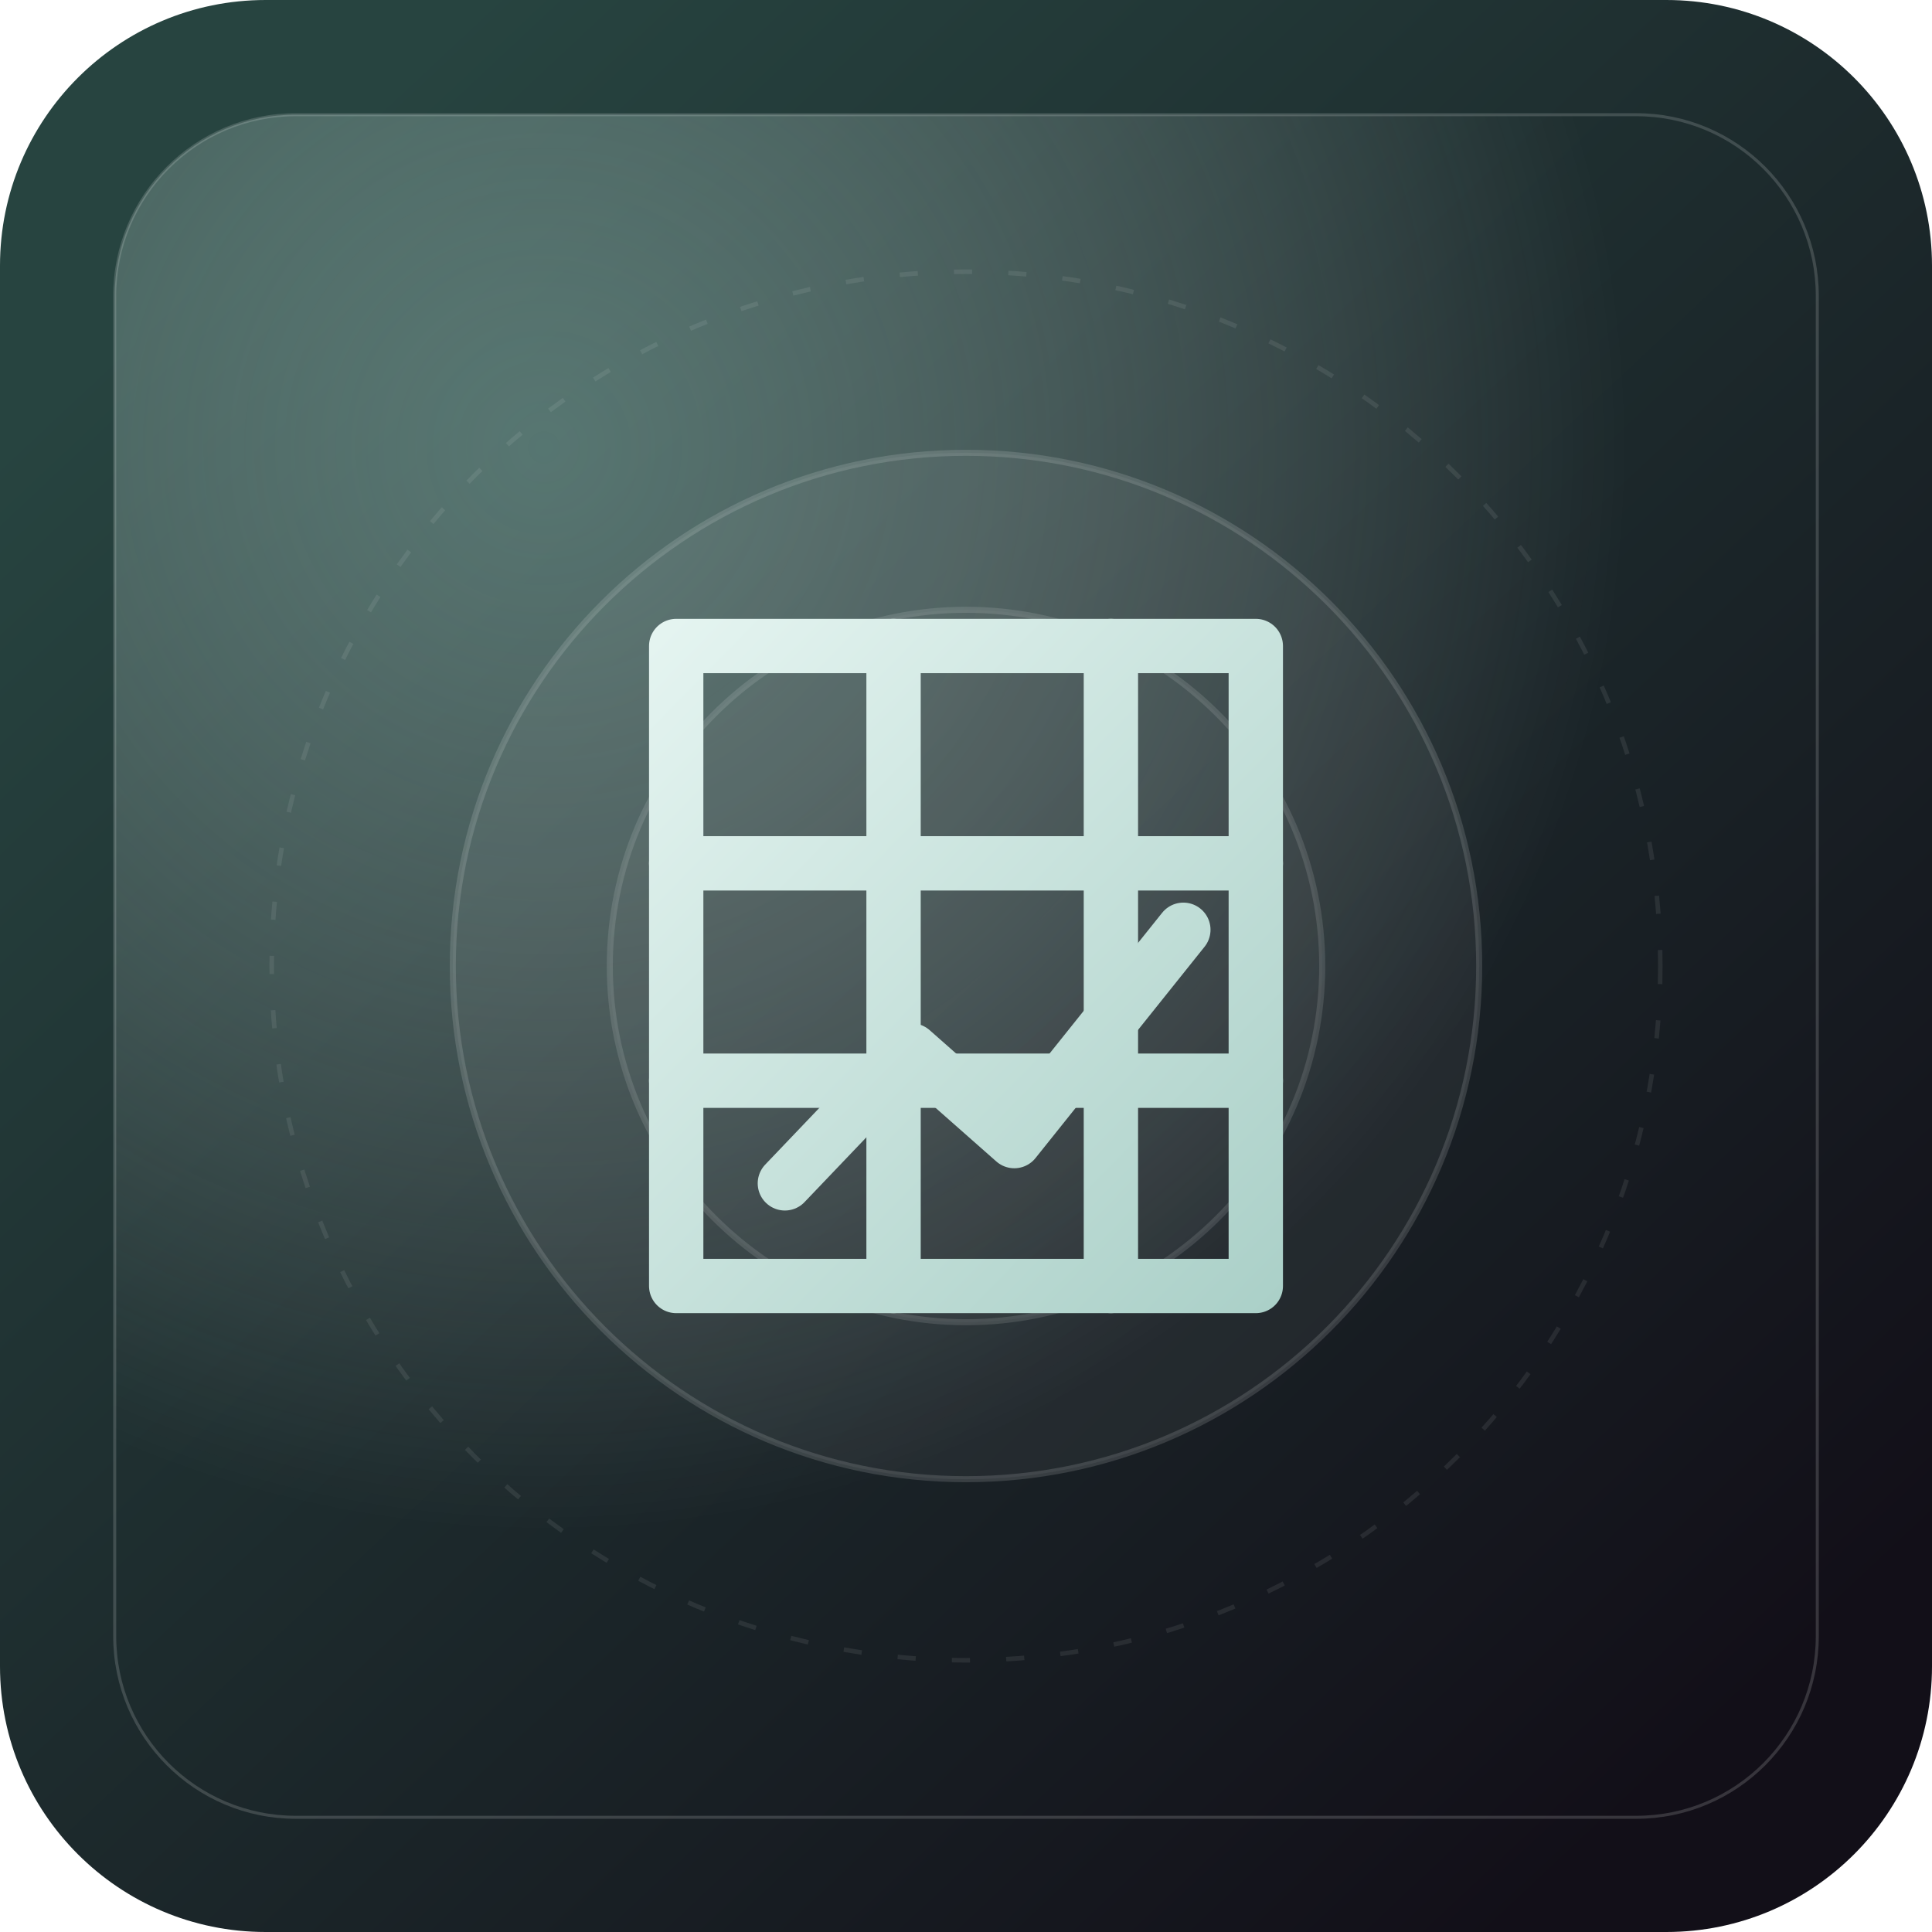
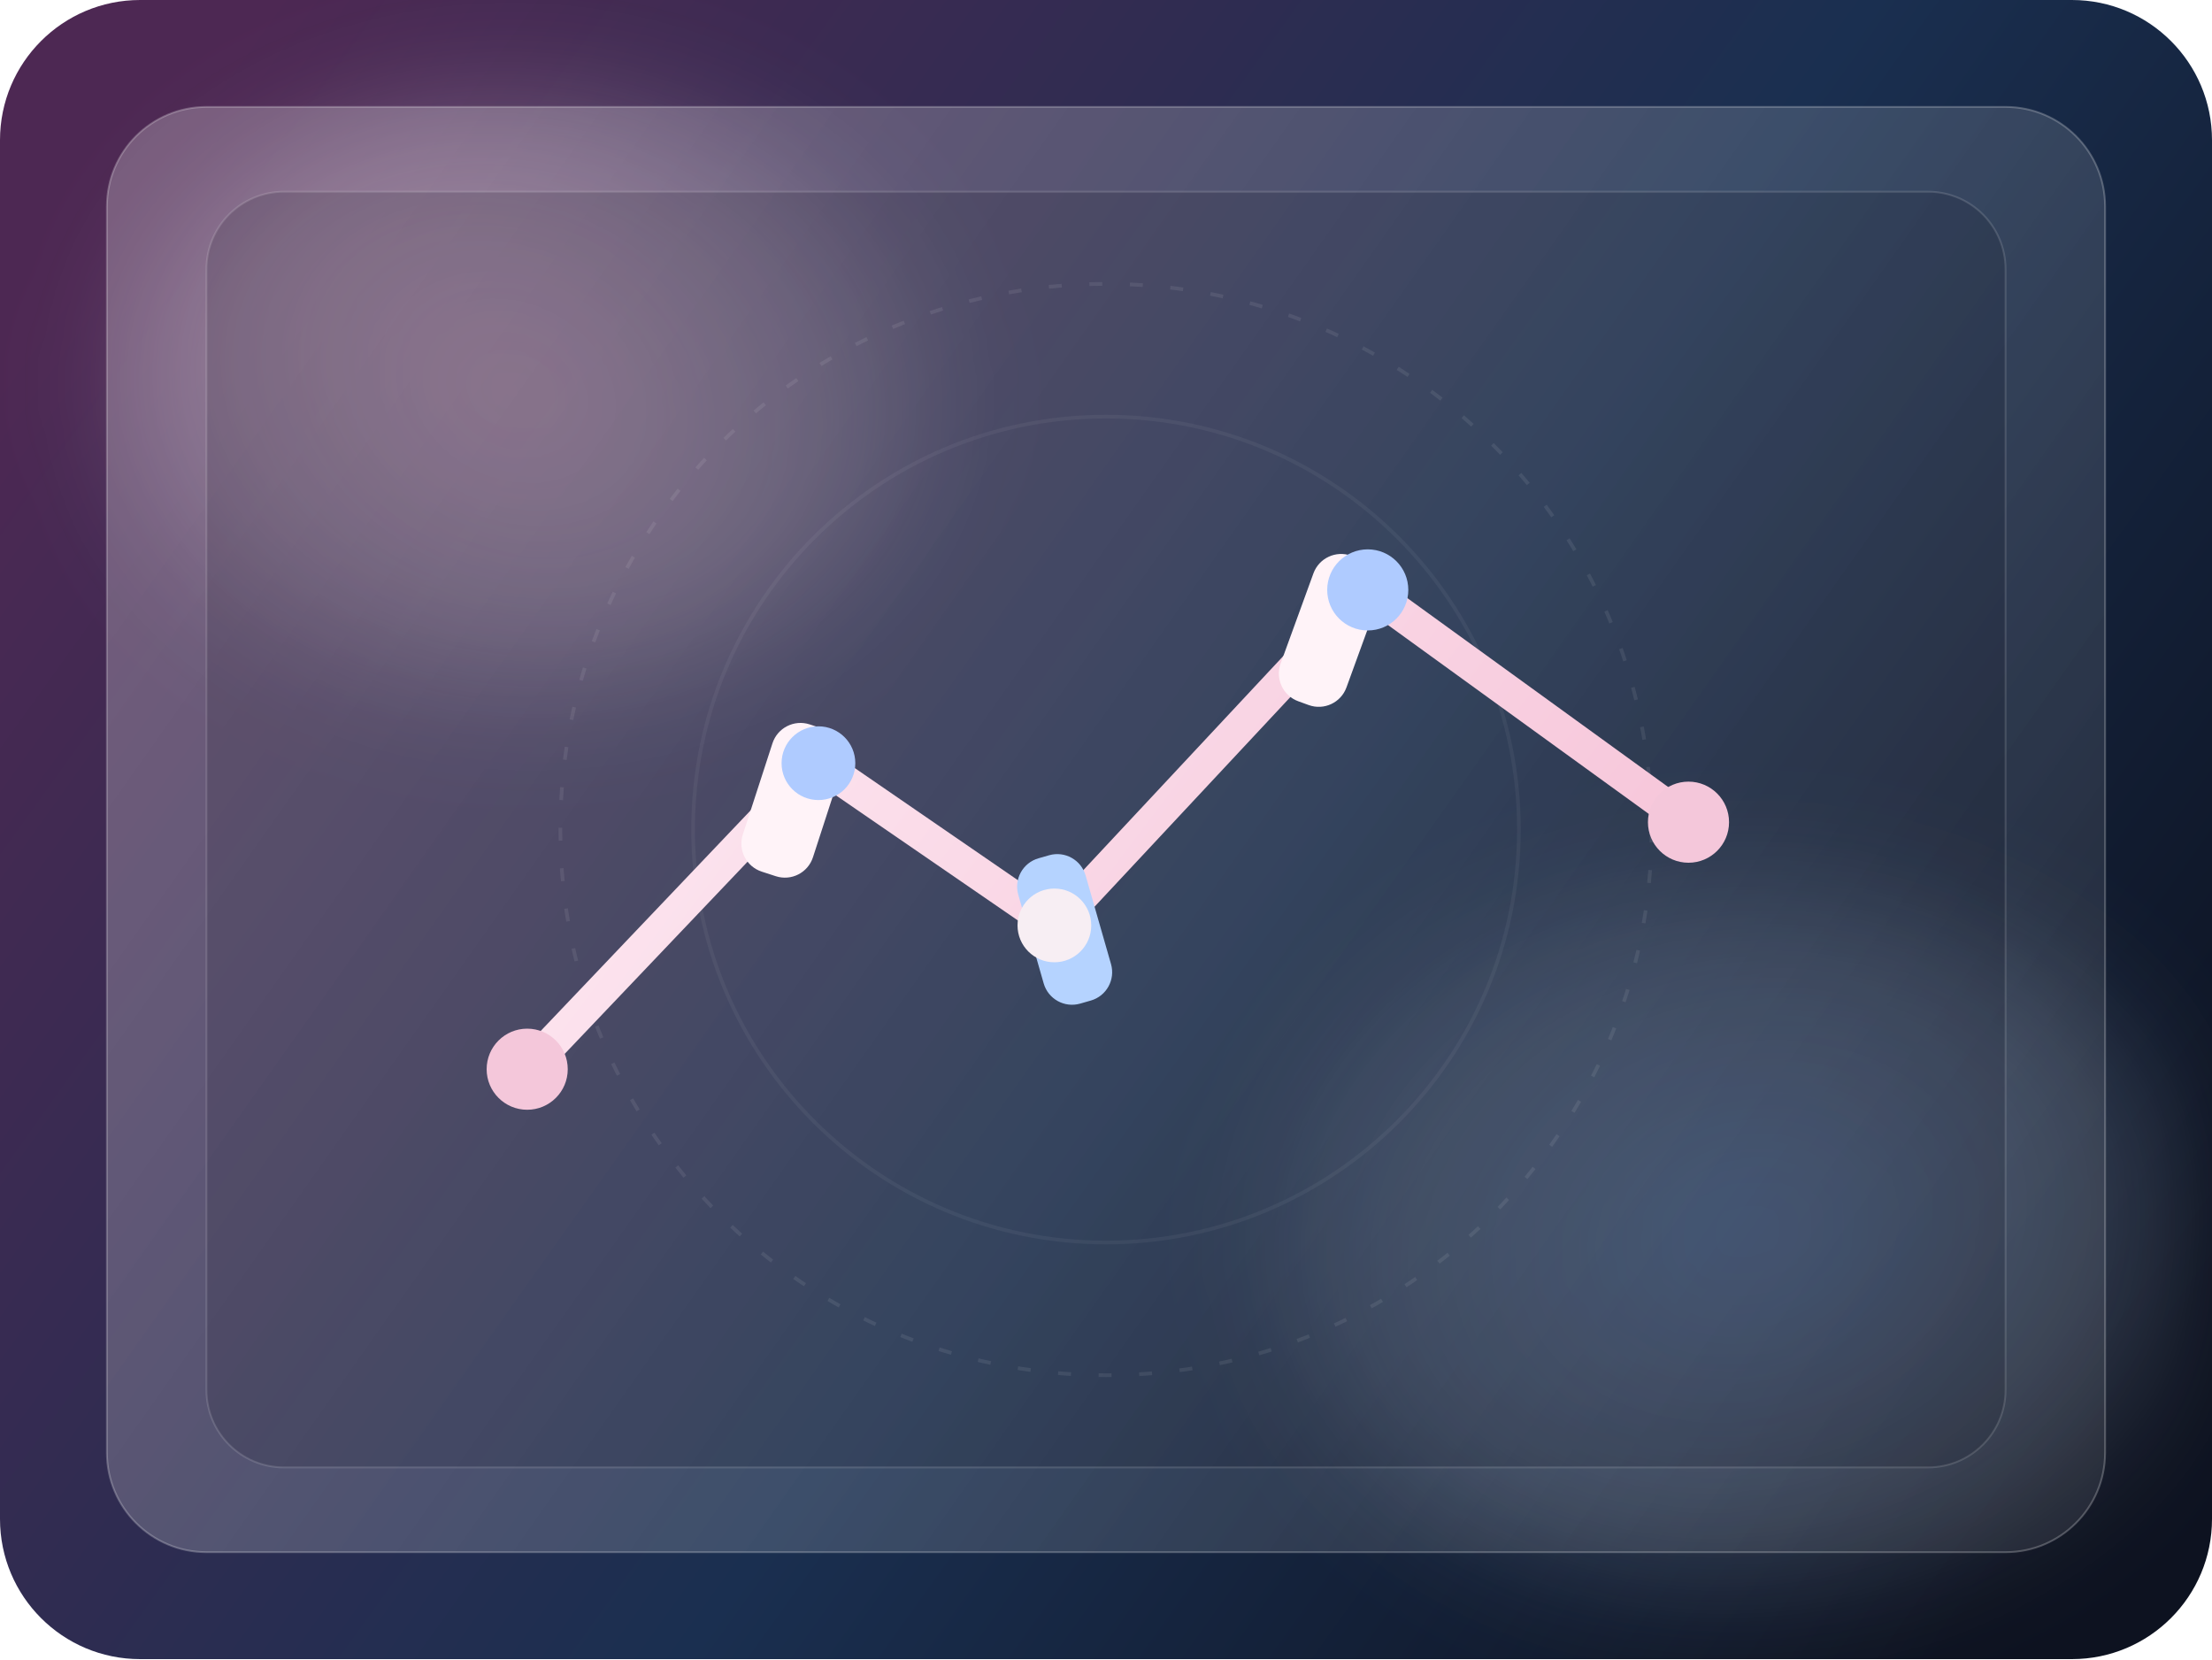
- <svg xmlns="http://www.w3.org/2000/svg" width="640" height="640" viewBox="0 0 640 640" fill="none">
+ <svg xmlns="http://www.w3.org/2000/svg" width="1200" height="900" viewBox="0 0 1200 900" fill="none">
  <defs>
-     <linearGradient id="bg" x1="80" y1="72" x2="560" y2="584" gradientUnits="userSpaceOnUse">
-       <stop stop-color="#274440" />
-       <stop offset="1" stop-color="#120f18" />
+     <linearGradient id="bg" x1="88" y1="82" x2="1112" y2="818" gradientUnits="userSpaceOnUse">
+       <stop stop-color="#4D2853" />
+       <stop offset="0.56" stop-color="#1A2F50" />
+       <stop offset="1" stop-color="#0D1220" />
    </linearGradient>
-     <radialGradient id="mist" cx="0" cy="0" r="1" gradientUnits="userSpaceOnUse" gradientTransform="translate(180 148) rotate(45) scale(360)">
-       <stop stop-color="#9ec8bf" stop-opacity="0.42" />
+     <radialGradient id="glowA" cx="0" cy="0" r="1" gradientUnits="userSpaceOnUse" gradientTransform="translate(278 212) rotate(28) scale(320 250)">
+       <stop stop-color="#F1B4D1" stop-opacity="0.42" />
      <stop offset="1" stop-color="#FFFFFF" stop-opacity="0" />
    </radialGradient>
-     <linearGradient id="stroke" x1="180" y1="176" x2="480" y2="470" gradientUnits="userSpaceOnUse">
-       <stop stop-color="#eefaf7" />
-       <stop offset="1" stop-color="#9ec8bf" />
+     <radialGradient id="glowB" cx="0" cy="0" r="1" gradientUnits="userSpaceOnUse" gradientTransform="translate(948 668) rotate(-16) scale(360 280)">
+       <stop stop-color="#87B9FF" stop-opacity="0.34" />
+       <stop offset="1" stop-color="#FFFFFF" stop-opacity="0" />
+     </radialGradient>
+     <linearGradient id="panel" x1="176" y1="152" x2="1034" y2="758" gradientUnits="userSpaceOnUse">
+       <stop stop-color="rgba(255,255,255,0.24)" />
+       <stop offset="1" stop-color="rgba(255,255,255,0.08)" />
    </linearGradient>
+     <linearGradient id="lineWarm" x1="232" y1="184" x2="968" y2="742" gradientUnits="userSpaceOnUse">
+       <stop stop-color="#FFF4FA" />
+       <stop offset="1" stop-color="#F4B8D0" />
+     </linearGradient>
+     <linearGradient id="lineCool" x1="240" y1="166" x2="998" y2="728" gradientUnits="userSpaceOnUse">
+       <stop stop-color="#F0F8FF" />
+       <stop offset="1" stop-color="#8FB8FF" />
+     </linearGradient>
+     <filter id="blur" x="-20%" y="-20%" width="140%" height="140%">
+       <feGaussianBlur stdDeviation="32" />
+     </filter>
  </defs>
-   <rect width="640" height="640" rx="88" fill="url(#bg)" />
-   <rect x="38" y="38" width="564" height="564" rx="60" fill="url(#mist)" stroke="rgba(255,255,255,0.16)" />
-   <circle cx="320" cy="320" r="170" fill="rgba(255,255,255,0.05)" stroke="rgba(255,255,255,0.14)" stroke-width="2" />
-   <circle cx="320" cy="320" r="118" fill="rgba(255,255,255,0.03)" stroke="rgba(255,255,255,0.12)" stroke-width="2" />
-   <g stroke="url(#stroke)" stroke-width="18" stroke-linecap="round" stroke-linejoin="round">
-     <path d="M224 214H416V426H224Z" />
-     <path d="M224 286H416" />
-     <path d="M224 358H416" />
-     <path d="M296 214V426" />
-     <path d="M368 214V426" />
-     <path d="M260 392L302 348L336 378L392 308" />
+   <rect width="1200" height="900" rx="76" fill="url(#bg)" />
+   <g filter="url(#blur)">
+     <ellipse cx="284" cy="212" rx="220" ry="164" fill="url(#glowA)" />
+     <ellipse cx="944" cy="672" rx="252" ry="196" fill="url(#glowB)" />
  </g>
-   <circle cx="320" cy="320" r="230" stroke="rgba(255,255,255,0.08)" stroke-width="1.5" stroke-dasharray="6 12" />
+   <rect x="58" y="58" width="1084" height="784" rx="54" fill="url(#panel)" stroke="rgba(255,255,255,0.24)" />
+   <rect x="112" y="104" width="976" height="692" rx="42" fill="rgba(10,14,26,0.14)" stroke="rgba(255,255,255,0.14)" />
+   <circle cx="600" cy="450" r="296" stroke="rgba(255,255,255,0.08)" stroke-width="2" stroke-dasharray="7 15" />
+   <circle cx="600" cy="450" r="224" stroke="rgba(255,255,255,0.05)" stroke-width="2" />
+   <path d="M286 580L444 414L572 502L742 320L916 446" stroke="rgba(255,255,255,0.14)" stroke-width="12" stroke-linecap="round" stroke-linejoin="round" stroke-dasharray="12 18" />
+   <path d="M286 580L444 414L572 502L742 320L916 446" stroke="url(#lineWarm)" stroke-width="18" stroke-linecap="round" stroke-linejoin="round" />
+   <rect x="424" y="388" width="40" height="84" rx="16" fill="#FFF3F8" transform="rotate(18 424 388)" />
+   <rect x="548" y="470" width="38" height="82" rx="16" fill="#B5D3FF" transform="rotate(-16 548 470)" />
+   <rect x="718" y="296" width="38" height="84" rx="16" fill="#FFF3F8" transform="rotate(20 718 296)" />
+   <circle cx="286" cy="580" r="22" fill="#F4C7DA" />
+   <circle cx="444" cy="414" r="20" fill="#AFCBFF" />
+   <circle cx="572" cy="502" r="20" fill="#F7EEF3" />
+   <circle cx="742" cy="320" r="22" fill="#AFCBFF" />
+   <circle cx="916" cy="446" r="22" fill="#F4C7DA" />
</svg>
